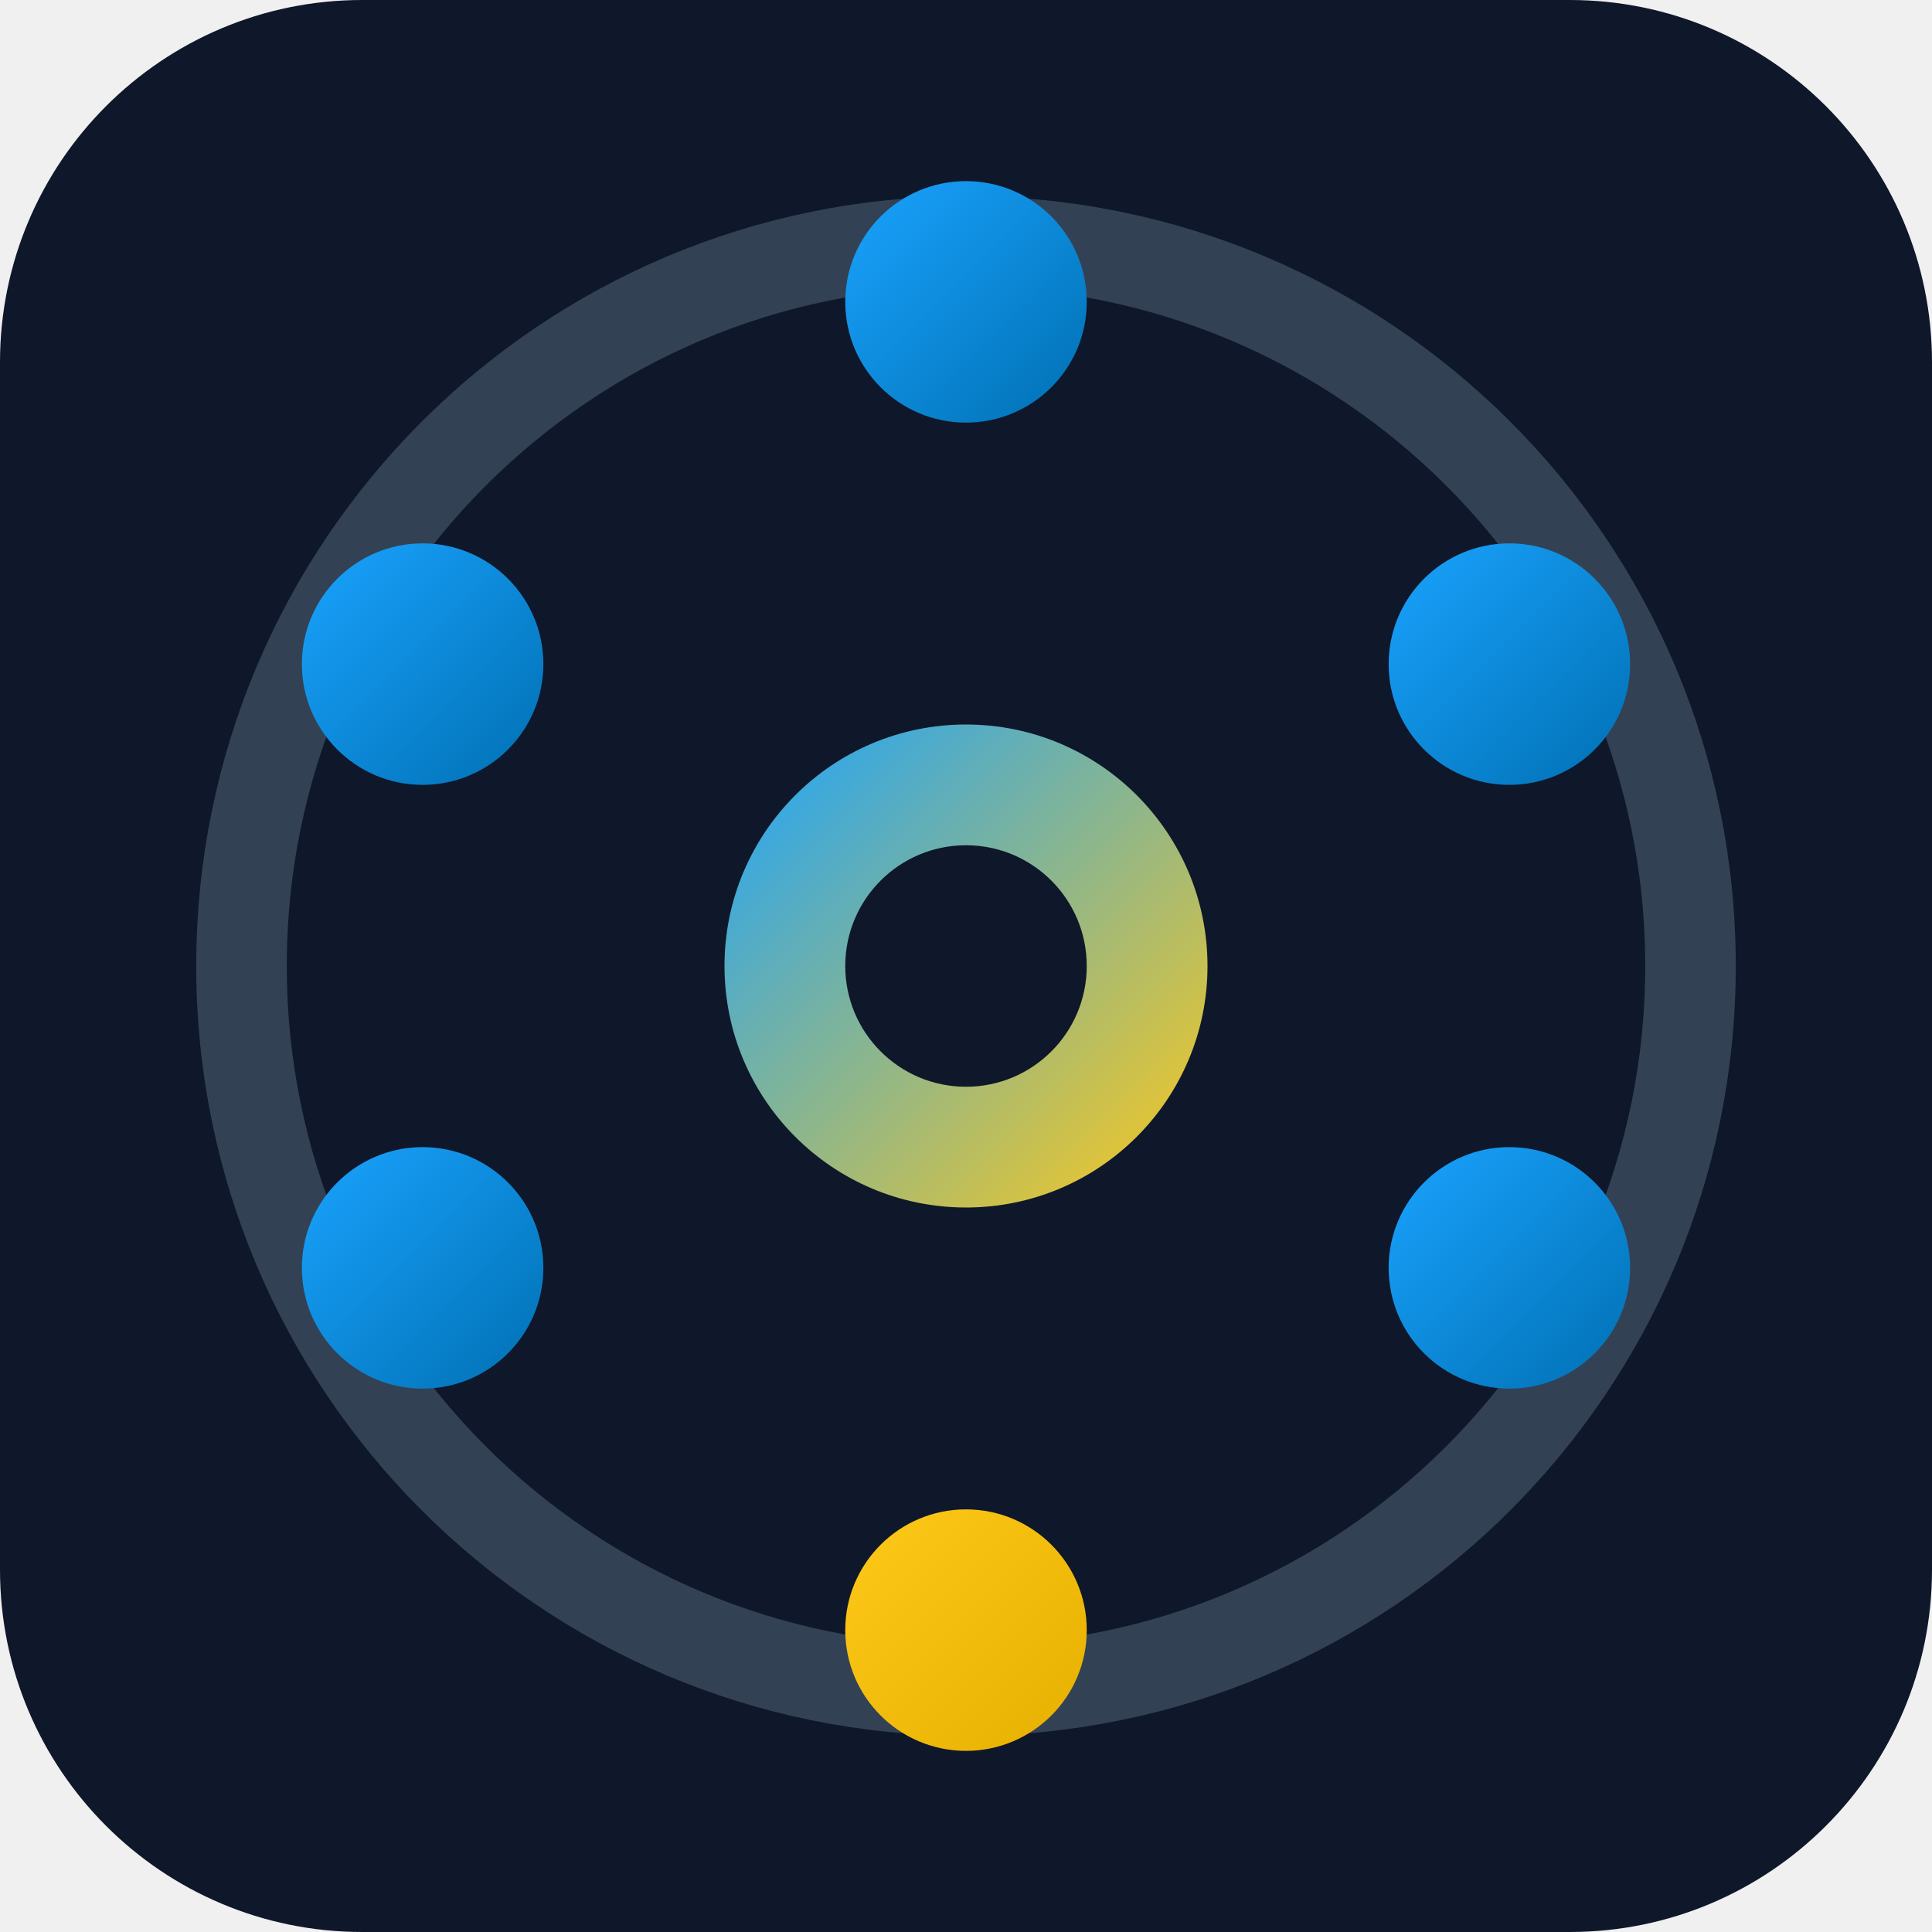
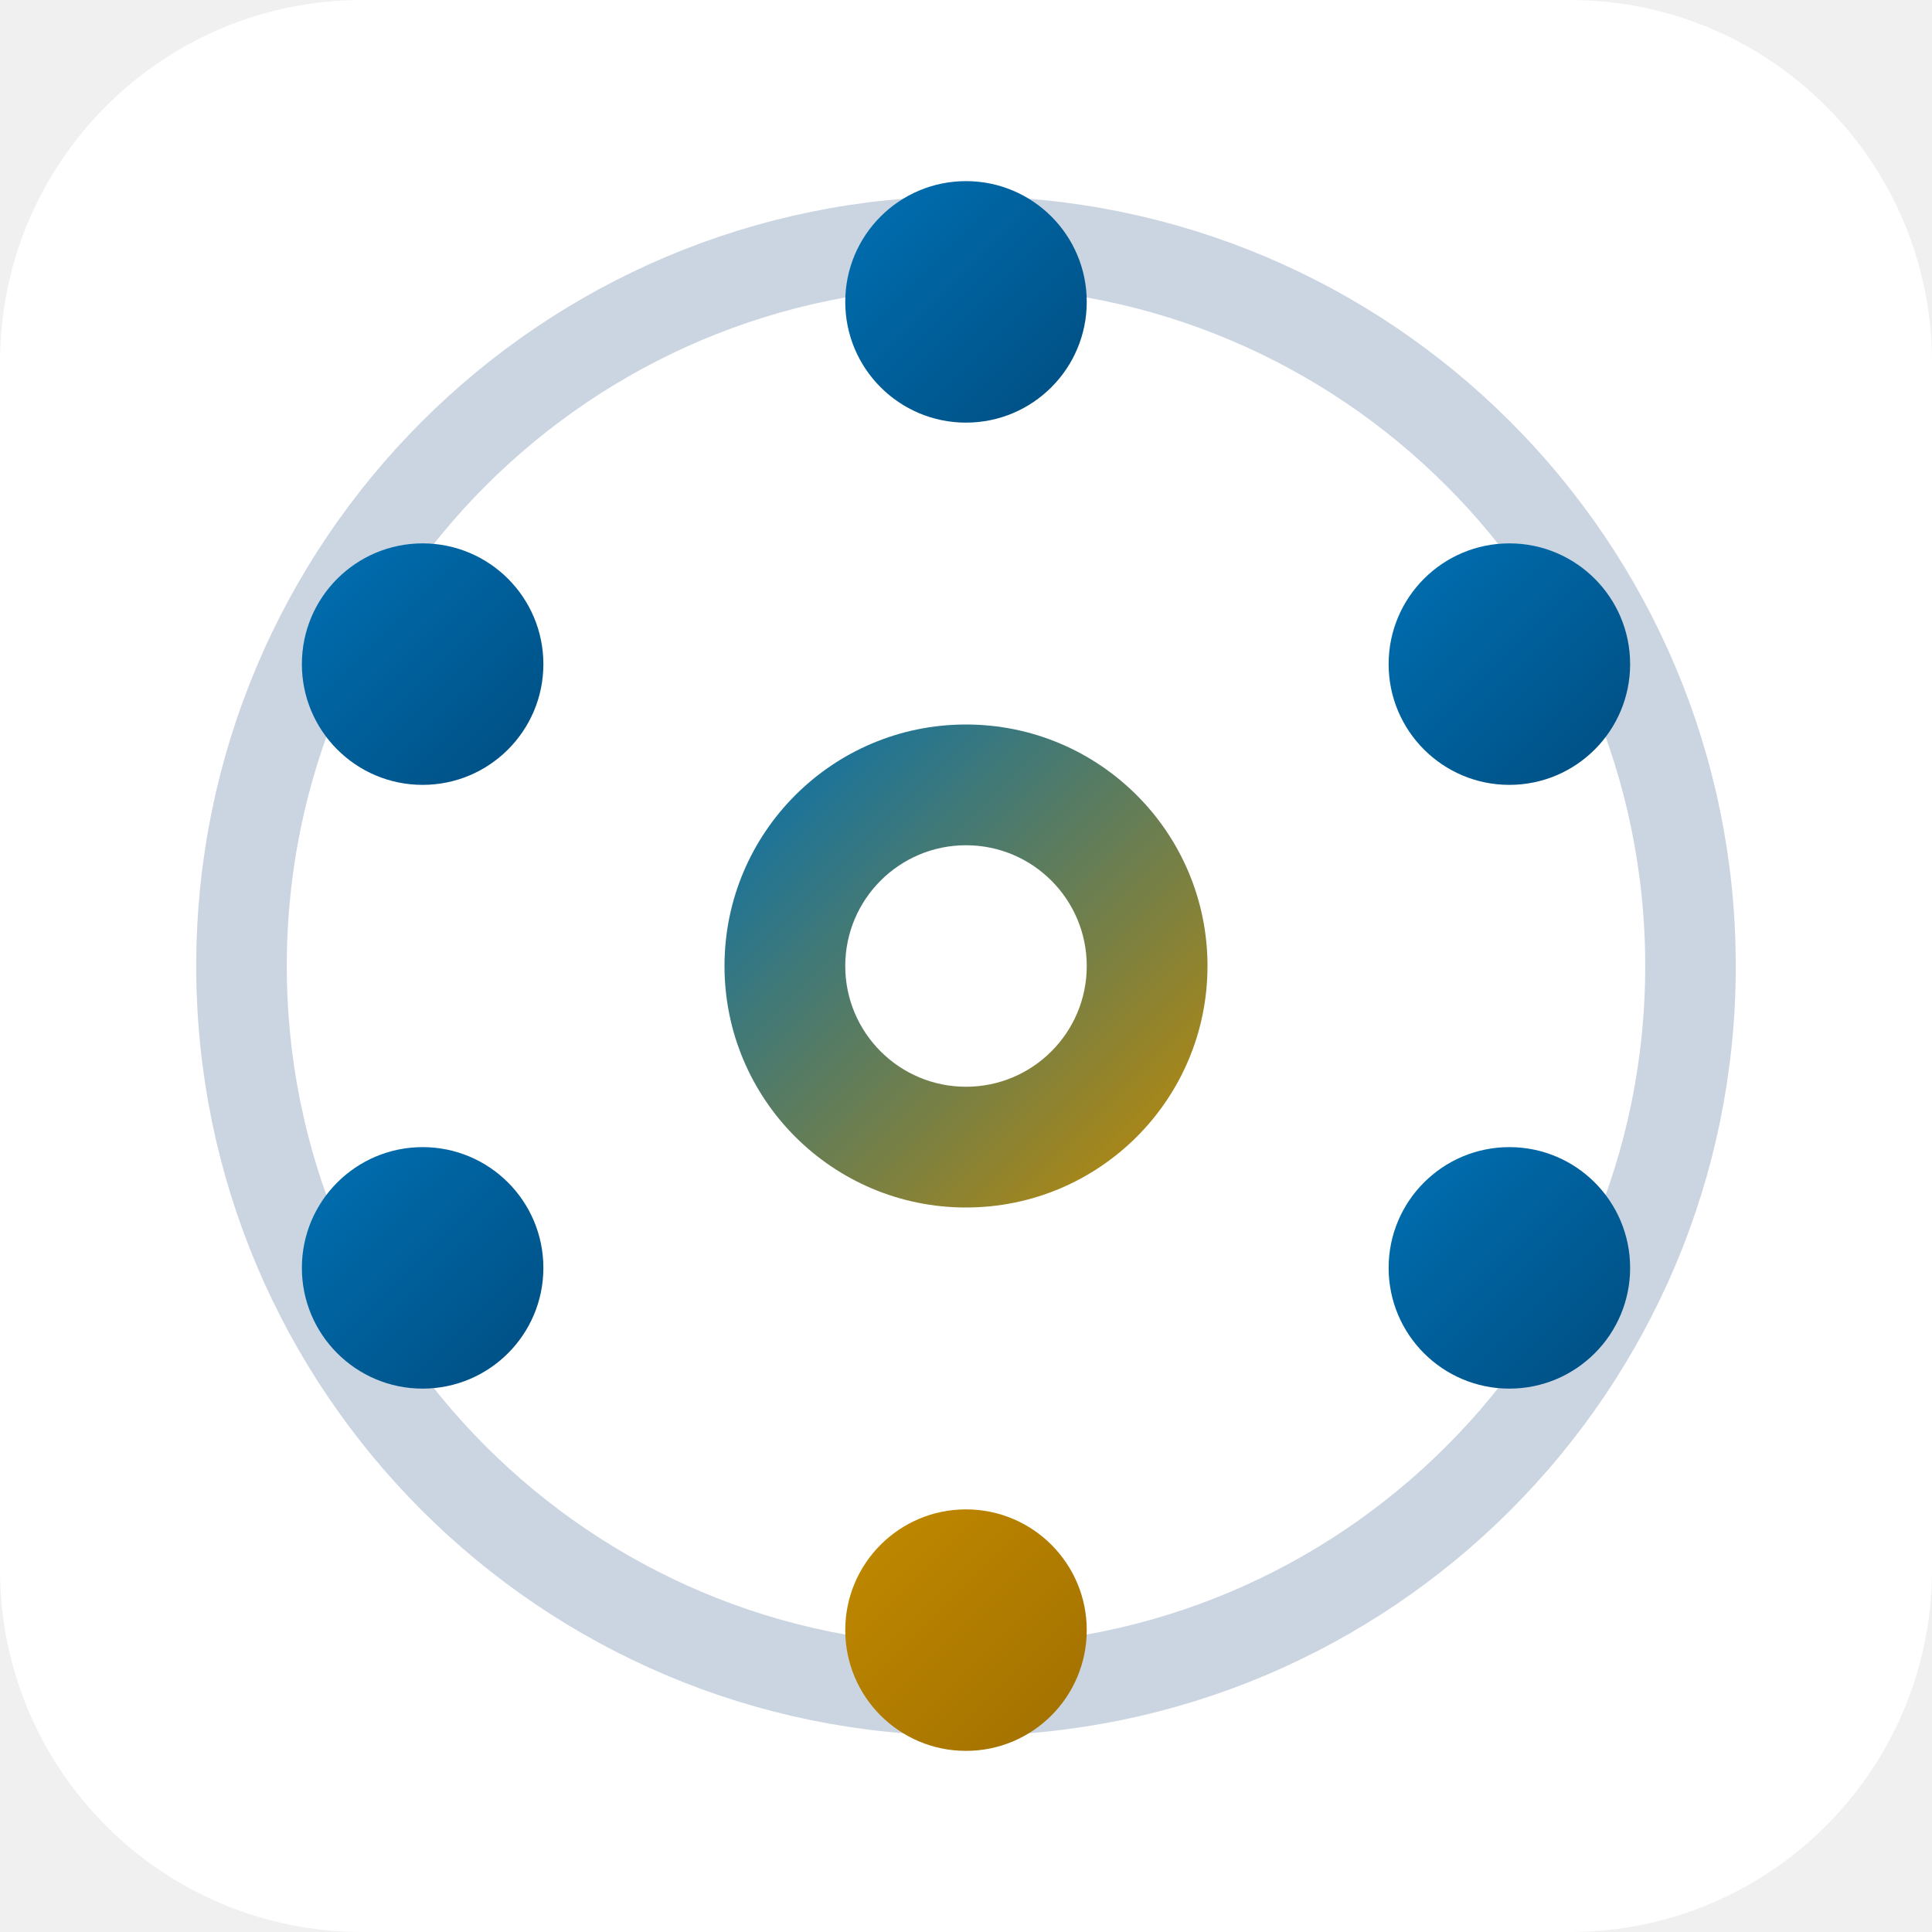
<svg xmlns="http://www.w3.org/2000/svg" viewBox="0 0 32 32" width="32" height="32">
  <defs>
    <linearGradient id="fgAi" x1="0%" y1="0%" x2="100%" y2="100%">
-       <stop offset="0%" stop-color="#1aa3ff" />
-       <stop offset="100%" stop-color="#0070b3" />
+       <stop offset="0%" stop-color="#0070b3" />
+       <stop offset="100%" stop-color="#004d80" />
    </linearGradient>
    <linearGradient id="fgHuman" x1="0%" y1="0%" x2="100%" y2="100%">
-       <stop offset="0%" stop-color="#ffc91a" />
-       <stop offset="100%" stop-color="#e6b000" />
+       <stop offset="0%" stop-color="#c28a00" />
+       <stop offset="100%" stop-color="#a06f00" />
    </linearGradient>
    <linearGradient id="fgCenter" x1="0%" y1="0%" x2="100%" y2="100%">
-       <stop offset="0%" stop-color="#1aa3ff" />
-       <stop offset="100%" stop-color="#ffc91a" />
+       <stop offset="0%" stop-color="#0070b3" />
+       <stop offset="100%" stop-color="#c28a00" />
    </linearGradient>
  </defs>
-   <rect width="32" height="32" rx="6" fill="#0f172a" />
-   <circle cx="16" cy="16" r="12" fill="none" stroke="#334155" stroke-width="1.5" />
+   <rect width="32" height="32" rx="6" fill="#ffffff" />
+   <circle cx="16" cy="16" r="12" fill="none" stroke="#cbd5e1" stroke-width="1.5" />
  <g transform="translate(16, 16)">
    <line x1="0" y1="0" x2="0" y2="8" stroke="url(#fgHuman)" stroke-width="2.5" stroke-linecap="round" />
  </g>
  <circle cx="16" cy="16" r="4" fill="url(#fgCenter)" />
-   <circle cx="16" cy="16" r="2" fill="#0f172a" />
+   <circle cx="16" cy="16" r="2" fill="#ffffff" />
  <circle cx="16" cy="5" r="2" fill="url(#fgAi)" />
  <circle cx="25" cy="11" r="2" fill="url(#fgAi)" />
  <circle cx="25" cy="21" r="2" fill="url(#fgAi)" />
  <circle cx="16" cy="27" r="2" fill="url(#fgHuman)" />
  <circle cx="7" cy="21" r="2" fill="url(#fgAi)" />
  <circle cx="7" cy="11" r="2" fill="url(#fgAi)" />
</svg>
